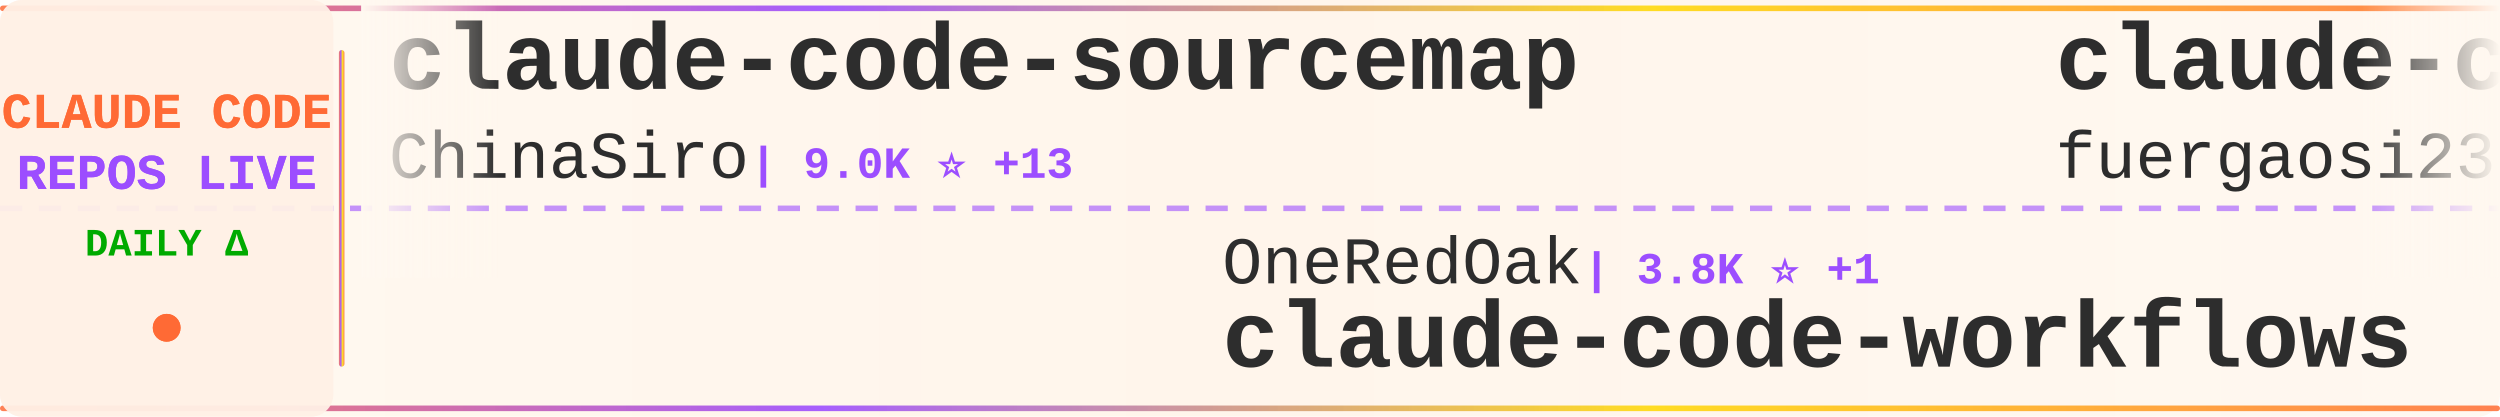
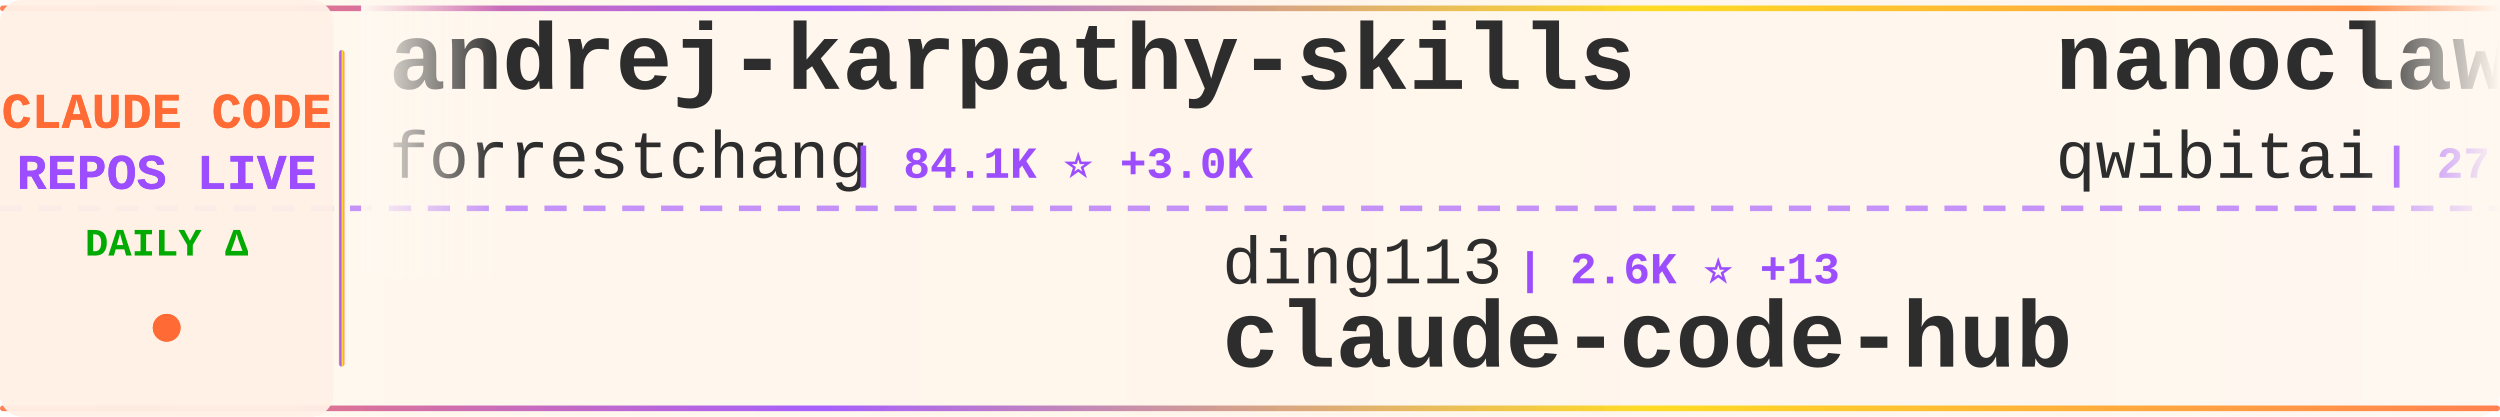
<svg xmlns="http://www.w3.org/2000/svg" width="900" height="150">
  <defs>
    <linearGradient id="tickerBg" x1="0%" y1="0%" x2="100%" y2="0%">
      <stop offset="0%" style="stop-color:#fff8f0;stop-opacity:0.98" />
      <stop offset="50%" style="stop-color:#fff5eb;stop-opacity:1" />
      <stop offset="100%" style="stop-color:#fff8f0;stop-opacity:0.98" />
    </linearGradient>
    <linearGradient id="borderGrad" x1="0%" y1="0%" x2="100%" y2="0%">
      <stop offset="0%" style="stop-color:#FF6B35;stop-opacity:0.85">
        <animate attributeName="stop-opacity" values="0.85;1;0.85" dur="2s" repeatCount="indefinite" />
      </stop>
      <stop offset="33%" style="stop-color:#9C4EFF;stop-opacity:0.9">
        <animate attributeName="stop-opacity" values="0.9;1;0.9" dur="2.2s" repeatCount="indefinite" />
      </stop>
      <stop offset="66%" style="stop-color:#FFD700;stop-opacity:0.85">
        <animate attributeName="stop-opacity" values="0.85;1;0.85" dur="1.8s" repeatCount="indefinite" />
      </stop>
      <stop offset="100%" style="stop-color:#FF6B35;stop-opacity:0.85">
        <animate attributeName="stop-opacity" values="0.85;1;0.85" dur="2s" repeatCount="indefinite" />
      </stop>
    </linearGradient>
    <filter id="textGlow">
      <feGaussianBlur stdDeviation="0.15" result="coloredBlur" />
      <feMerge>
        <feMergeNode in="coloredBlur" />
        <feMergeNode in="SourceGraphic" />
      </feMerge>
    </filter>
    <filter id="metricGlow">
      <feGaussianBlur stdDeviation="0.2" result="coloredBlur" />
      <feMerge>
        <feMergeNode in="coloredBlur" />
        <feMergeNode in="SourceGraphic" />
      </feMerge>
    </filter>
    <linearGradient id="leftFade" x1="0%" y1="0%" x2="100%" y2="0%">
      <stop offset="0%" style="stop-color:#fff8f0;stop-opacity:1" />
      <stop offset="100%" style="stop-color:#fff8f0;stop-opacity:0" />
    </linearGradient>
    <linearGradient id="rightFade" x1="0%" y1="0%" x2="100%" y2="0%">
      <stop offset="0%" style="stop-color:#fff8f0;stop-opacity:0" />
      <stop offset="100%" style="stop-color:#fff8f0;stop-opacity:1" />
    </linearGradient>
  </defs>
  <rect width="900" height="150" fill="url(#tickerBg)" rx="8" />
  <rect x="0" y="2" width="900" height="2" fill="url(#borderGrad)" rx="1" />
  <rect x="0" y="146" width="900" height="2" fill="url(#borderGrad)" rx="1" />
  <line x1="0" y1="75" x2="900" y2="75" stroke="#9C4EFF" stroke-width="2" stroke-dasharray="8 6" opacity="0.6" />
  <rect x="0" y="0" width="120" height="150" fill="#fff0e6" opacity="0.95" rx="8" />
  <text x="60" y="46" font-family="'Courier New', monospace" font-size="18" font-weight="bold" fill="#FF6B35" text-anchor="middle" filter="url(#textGlow)">
    CLAUDE CODE
  </text>
  <text x="60" y="68" font-family="'Courier New', monospace" font-size="18" font-weight="bold" fill="#9C4EFF" text-anchor="middle" filter="url(#textGlow)">
    REPOS LIVE
  </text>
  <text x="60" y="92" font-family="'Courier New', monospace" font-size="14" font-weight="bold" fill="#00aa00" text-anchor="middle">
    DAILY Δ
  </text>
  <circle cx="60" cy="118" r="5" fill="#FF6B35" filter="url(#metricGlow)">
    <animate attributeName="r" values="4;6;4" dur="1.5s" repeatCount="indefinite" />
    <animate attributeName="opacity" values="0.6;1;0.6" dur="1.5s" repeatCount="indefinite" />
  </circle>
  <rect x="122" y="18" width="2" height="114" fill="url(#borderGrad)" rx="1" />
  <clipPath id="tickerClip">
    <rect x="130" y="0" width="770" height="150" />
  </clipPath>
  <g clip-path="url(#tickerClip)">
    <g id="tickerItems">
      <animateTransform attributeName="transform" attributeType="XML" type="translate" from="0 0" to="-3000 0" dur="54s" repeatCount="indefinite" />
      <g transform="translate(0, 0)">
-         <text x="140" y="32" font-family="'Courier New', monospace" font-size="34" font-weight="bold" fill="#2d2d2d">claude-code-sourcemap</text>
-         <text x="140" y="64" font-family="'Courier New', monospace" font-size="24" font-weight="normal" fill="#2d2d2d" opacity="1.0">ChinaSiro</text>
-         <text x="270" y="64" font-family="'Courier New', monospace" font-size="16" font-weight="bold" fill="#9C4EFF"> | 9.0K ⭐ +13</text>
+         <text x="140" y="32" font-family="'Courier New', monospace" font-size="34" font-weight="bold" fill="#2d2d2d">andrej-karpathy-skills</text>
+         <text x="140" y="64" font-family="'Courier New', monospace" font-size="24" font-weight="normal" fill="#2d2d2d" opacity="1.0">forrestchang</text>
+         <text x="306" y="64" font-family="'Courier New', monospace" font-size="16" font-weight="bold" fill="#9C4EFF"> | 84.1K ⭐ +3.0K</text>
      </g>
      <g transform="translate(300, 0)">
-         <text x="140" y="102" font-family="'Courier New', monospace" font-size="24" font-weight="normal" fill="#2d2d2d" opacity="1.0">OneRedOak</text>
-         <text x="270" y="102" font-family="'Courier New', monospace" font-size="16" font-weight="bold" fill="#9C4EFF"> | 3.8K ⭐ +1</text>
-         <text x="140" y="132" font-family="'Courier New', monospace" font-size="34" font-weight="bold" fill="#2d2d2d">claude-code-workflows</text>
+         <text x="140" y="102" font-family="'Courier New', monospace" font-size="24" font-weight="normal" fill="#2d2d2d" opacity="1.0">ding113</text>
+         <text x="246" y="102" font-family="'Courier New', monospace" font-size="16" font-weight="bold" fill="#9C4EFF"> | 2.6K ⭐ +13</text>
+         <text x="140" y="132" font-family="'Courier New', monospace" font-size="34" font-weight="bold" fill="#2d2d2d">claude-code-hub</text>
      </g>
      <g transform="translate(600, 0)">
-         <text x="140" y="32" font-family="'Courier New', monospace" font-size="34" font-weight="bold" fill="#2d2d2d">claude-code-proxy</text>
-         <text x="140" y="64" font-family="'Courier New', monospace" font-size="24" font-weight="normal" fill="#2d2d2d" opacity="1.0">fuergaosi233</text>
-         <text x="306" y="64" font-family="'Courier New', monospace" font-size="16" font-weight="bold" fill="#9C4EFF"> | 2.5K ⭐ +7</text>
+         <text x="140" y="32" font-family="'Courier New', monospace" font-size="34" font-weight="bold" fill="#2d2d2d">nanoclaw</text>
+         <text x="140" y="64" font-family="'Courier New', monospace" font-size="24" font-weight="normal" fill="#2d2d2d" opacity="1.0">qwibitai</text>
+         <text x="258" y="64" font-family="'Courier New', monospace" font-size="16" font-weight="bold" fill="#9C4EFF"> | 27.9K ⭐ +100</text>
      </g>
      <g transform="translate(900, 0)">
-         <text x="140" y="102" font-family="'Courier New', monospace" font-size="24" font-weight="normal" fill="#2d2d2d" opacity="1.0">anthropics</text>
-         <text x="282" y="102" font-family="'Courier New', monospace" font-size="16" font-weight="bold" fill="#9C4EFF"> | 17.7K ⭐ +81</text>
-         <text x="140" y="132" font-family="'Courier New', monospace" font-size="34" font-weight="bold" fill="#2d2d2d">claude-plugins-official</text>
+         <text x="140" y="102" font-family="'Courier New', monospace" font-size="24" font-weight="normal" fill="#2d2d2d" opacity="1.0">Yeachan-Heo</text>
+         <text x="294" y="102" font-family="'Courier New', monospace" font-size="16" font-weight="bold" fill="#9C4EFF"> | 31.2K ⭐ +177</text>
+         <text x="140" y="132" font-family="'Courier New', monospace" font-size="34" font-weight="bold" fill="#2d2d2d">oh-my-claudecode</text>
      </g>
      <g transform="translate(1200, 0)">
-         <text x="140" y="32" font-family="'Courier New', monospace" font-size="34" font-weight="bold" fill="#2d2d2d">claude-code-settings</text>
-         <text x="140" y="64" font-family="'Courier New', monospace" font-size="24" font-weight="normal" fill="#2d2d2d" opacity="1.0">feiskyer</text>
-         <text x="258" y="64" font-family="'Courier New', monospace" font-size="16" font-weight="bold" fill="#9C4EFF"> | 1.5K ⭐ +6</text>
+         <text x="140" y="32" font-family="'Courier New', monospace" font-size="34" font-weight="bold" fill="#2d2d2d">claude-code-source-code</text>
+         <text x="140" y="64" font-family="'Courier New', monospace" font-size="24" font-weight="normal" fill="#2d2d2d" opacity="1.0">777genius</text>
+         <text x="270" y="64" font-family="'Courier New', monospace" font-size="16" font-weight="bold" fill="#9C4EFF"> | 899 ⭐</text>
      </g>
      <g transform="translate(1500, 0)">
-         <text x="140" y="102" font-family="'Courier New', monospace" font-size="24" font-weight="normal" fill="#2d2d2d" opacity="1.0">AICoderTudou</text>
-         <text x="306" y="102" font-family="'Courier New', monospace" font-size="16" font-weight="bold" fill="#9C4EFF"> | 494 ⭐ +1</text>
-         <text x="140" y="132" font-family="'Courier New', monospace" font-size="34" font-weight="bold" fill="#2d2d2d">claude-code-tudou</text>
+         <text x="140" y="102" font-family="'Courier New', monospace" font-size="24" font-weight="normal" fill="#2d2d2d" opacity="1.0">Windy3f3f3f3f</text>
+         <text x="318" y="102" font-family="'Courier New', monospace" font-size="16" font-weight="bold" fill="#9C4EFF"> | 997 ⭐ +9</text>
+         <text x="140" y="132" font-family="'Courier New', monospace" font-size="34" font-weight="bold" fill="#2d2d2d">claude-code-from-scratch</text>
      </g>
      <g transform="translate(1800, 0)">
-         <text x="140" y="32" font-family="'Courier New', monospace" font-size="34" font-weight="bold" fill="#2d2d2d">skills</text>
-         <text x="140" y="64" font-family="'Courier New', monospace" font-size="24" font-weight="normal" fill="#2d2d2d" opacity="1.0">anthropics</text>
-         <text x="282" y="64" font-family="'Courier New', monospace" font-size="16" font-weight="bold" fill="#9C4EFF"> | 123.0K ⭐ +592</text>
+         <text x="140" y="32" font-family="'Courier New', monospace" font-size="34" font-weight="bold" fill="#2d2d2d">Claude-Code-x-OpenClaw-G...</text>
+         <text x="140" y="64" font-family="'Courier New', monospace" font-size="24" font-weight="normal" fill="#2d2d2d" opacity="1.0">KimYx0207</text>
+         <text x="270" y="64" font-family="'Courier New', monospace" font-size="16" font-weight="bold" fill="#9C4EFF"> | 3.5K ⭐ +15</text>
      </g>
      <g transform="translate(2100, 0)">
-         <text x="140" y="102" font-family="'Courier New', monospace" font-size="24" font-weight="normal" fill="#2d2d2d" opacity="1.0">edmund-io</text>
-         <text x="270" y="102" font-family="'Courier New', monospace" font-size="16" font-weight="bold" fill="#9C4EFF"> | 1.4K ⭐</text>
-         <text x="140" y="132" font-family="'Courier New', monospace" font-size="34" font-weight="bold" fill="#2d2d2d">edmunds-claude-code</text>
+         <text x="140" y="102" font-family="'Courier New', monospace" font-size="24" font-weight="normal" fill="#2d2d2d" opacity="1.0">anthropics</text>
+         <text x="282" y="102" font-family="'Courier New', monospace" font-size="16" font-weight="bold" fill="#9C4EFF"> | 7.3K ⭐ +11</text>
+         <text x="140" y="132" font-family="'Courier New', monospace" font-size="34" font-weight="bold" fill="#2d2d2d">claude-code-action</text>
      </g>
      <g transform="translate(2400, 0)">
-         <text x="140" y="32" font-family="'Courier New', monospace" font-size="34" font-weight="bold" fill="#2d2d2d">claude-code-security-rev...</text>
+         <text x="140" y="32" font-family="'Courier New', monospace" font-size="34" font-weight="bold" fill="#2d2d2d">claude-plugins-official</text>
        <text x="140" y="64" font-family="'Courier New', monospace" font-size="24" font-weight="normal" fill="#2d2d2d" opacity="1.0">anthropics</text>
-         <text x="282" y="64" font-family="'Courier New', monospace" font-size="16" font-weight="bold" fill="#9C4EFF"> | 4.4K ⭐ +10</text>
+         <text x="282" y="64" font-family="'Courier New', monospace" font-size="16" font-weight="bold" fill="#9C4EFF"> | 17.8K ⭐ +74</text>
      </g>
      <g transform="translate(2700, 0)">
-         <text x="140" y="102" font-family="'Courier New', monospace" font-size="24" font-weight="normal" fill="#2d2d2d" opacity="1.0">slopus</text>
-         <text x="234" y="102" font-family="'Courier New', monospace" font-size="16" font-weight="bold" fill="#9C4EFF"> | 19.0K ⭐ +72</text>
-         <text x="140" y="132" font-family="'Courier New', monospace" font-size="34" font-weight="bold" fill="#2d2d2d">happy</text>
+         <text x="140" y="102" font-family="'Courier New', monospace" font-size="24" font-weight="normal" fill="#2d2d2d" opacity="1.0">eyaltoledano</text>
+         <text x="306" y="102" font-family="'Courier New', monospace" font-size="16" font-weight="bold" fill="#9C4EFF"> | 26.8K ⭐ +18</text>
+         <text x="140" y="132" font-family="'Courier New', monospace" font-size="34" font-weight="bold" fill="#2d2d2d">claude-task-master</text>
      </g>
      <g transform="translate(3000, 0)">
-         <text x="140" y="32" font-family="'Courier New', monospace" font-size="34" font-weight="bold" fill="#2d2d2d">claude-code-sourcemap</text>
-         <text x="140" y="64" font-family="'Courier New', monospace" font-size="24" font-weight="normal" fill="#2d2d2d" opacity="1.0">ChinaSiro</text>
-         <text x="270" y="64" font-family="'Courier New', monospace" font-size="16" font-weight="bold" fill="#9C4EFF"> | 9.0K ⭐ +13</text>
+         <text x="140" y="32" font-family="'Courier New', monospace" font-size="34" font-weight="bold" fill="#2d2d2d">andrej-karpathy-skills</text>
+         <text x="140" y="64" font-family="'Courier New', monospace" font-size="24" font-weight="normal" fill="#2d2d2d" opacity="1.0">forrestchang</text>
+         <text x="306" y="64" font-family="'Courier New', monospace" font-size="16" font-weight="bold" fill="#9C4EFF"> | 84.1K ⭐ +3.0K</text>
      </g>
      <g transform="translate(3300, 0)">
-         <text x="140" y="102" font-family="'Courier New', monospace" font-size="24" font-weight="normal" fill="#2d2d2d" opacity="1.0">OneRedOak</text>
-         <text x="270" y="102" font-family="'Courier New', monospace" font-size="16" font-weight="bold" fill="#9C4EFF"> | 3.8K ⭐ +1</text>
-         <text x="140" y="132" font-family="'Courier New', monospace" font-size="34" font-weight="bold" fill="#2d2d2d">claude-code-workflows</text>
+         <text x="140" y="102" font-family="'Courier New', monospace" font-size="24" font-weight="normal" fill="#2d2d2d" opacity="1.0">ding113</text>
+         <text x="246" y="102" font-family="'Courier New', monospace" font-size="16" font-weight="bold" fill="#9C4EFF"> | 2.6K ⭐ +13</text>
+         <text x="140" y="132" font-family="'Courier New', monospace" font-size="34" font-weight="bold" fill="#2d2d2d">claude-code-hub</text>
      </g>
      <g transform="translate(3600, 0)">
-         <text x="140" y="32" font-family="'Courier New', monospace" font-size="34" font-weight="bold" fill="#2d2d2d">claude-code-proxy</text>
-         <text x="140" y="64" font-family="'Courier New', monospace" font-size="24" font-weight="normal" fill="#2d2d2d" opacity="1.0">fuergaosi233</text>
-         <text x="306" y="64" font-family="'Courier New', monospace" font-size="16" font-weight="bold" fill="#9C4EFF"> | 2.5K ⭐ +7</text>
+         <text x="140" y="32" font-family="'Courier New', monospace" font-size="34" font-weight="bold" fill="#2d2d2d">nanoclaw</text>
+         <text x="140" y="64" font-family="'Courier New', monospace" font-size="24" font-weight="normal" fill="#2d2d2d" opacity="1.0">qwibitai</text>
+         <text x="258" y="64" font-family="'Courier New', monospace" font-size="16" font-weight="bold" fill="#9C4EFF"> | 27.9K ⭐ +100</text>
      </g>
      <g transform="translate(3900, 0)">
-         <text x="140" y="102" font-family="'Courier New', monospace" font-size="24" font-weight="normal" fill="#2d2d2d" opacity="1.0">anthropics</text>
-         <text x="282" y="102" font-family="'Courier New', monospace" font-size="16" font-weight="bold" fill="#9C4EFF"> | 17.7K ⭐ +81</text>
-         <text x="140" y="132" font-family="'Courier New', monospace" font-size="34" font-weight="bold" fill="#2d2d2d">claude-plugins-official</text>
+         <text x="140" y="102" font-family="'Courier New', monospace" font-size="24" font-weight="normal" fill="#2d2d2d" opacity="1.0">Yeachan-Heo</text>
+         <text x="294" y="102" font-family="'Courier New', monospace" font-size="16" font-weight="bold" fill="#9C4EFF"> | 31.2K ⭐ +177</text>
+         <text x="140" y="132" font-family="'Courier New', monospace" font-size="34" font-weight="bold" fill="#2d2d2d">oh-my-claudecode</text>
      </g>
    </g>
  </g>
  <rect x="130" y="0" width="50" height="100" fill="url(#leftFade)" />
  <rect x="850" y="0" width="50" height="100" fill="url(#rightFade)" />
</svg>
